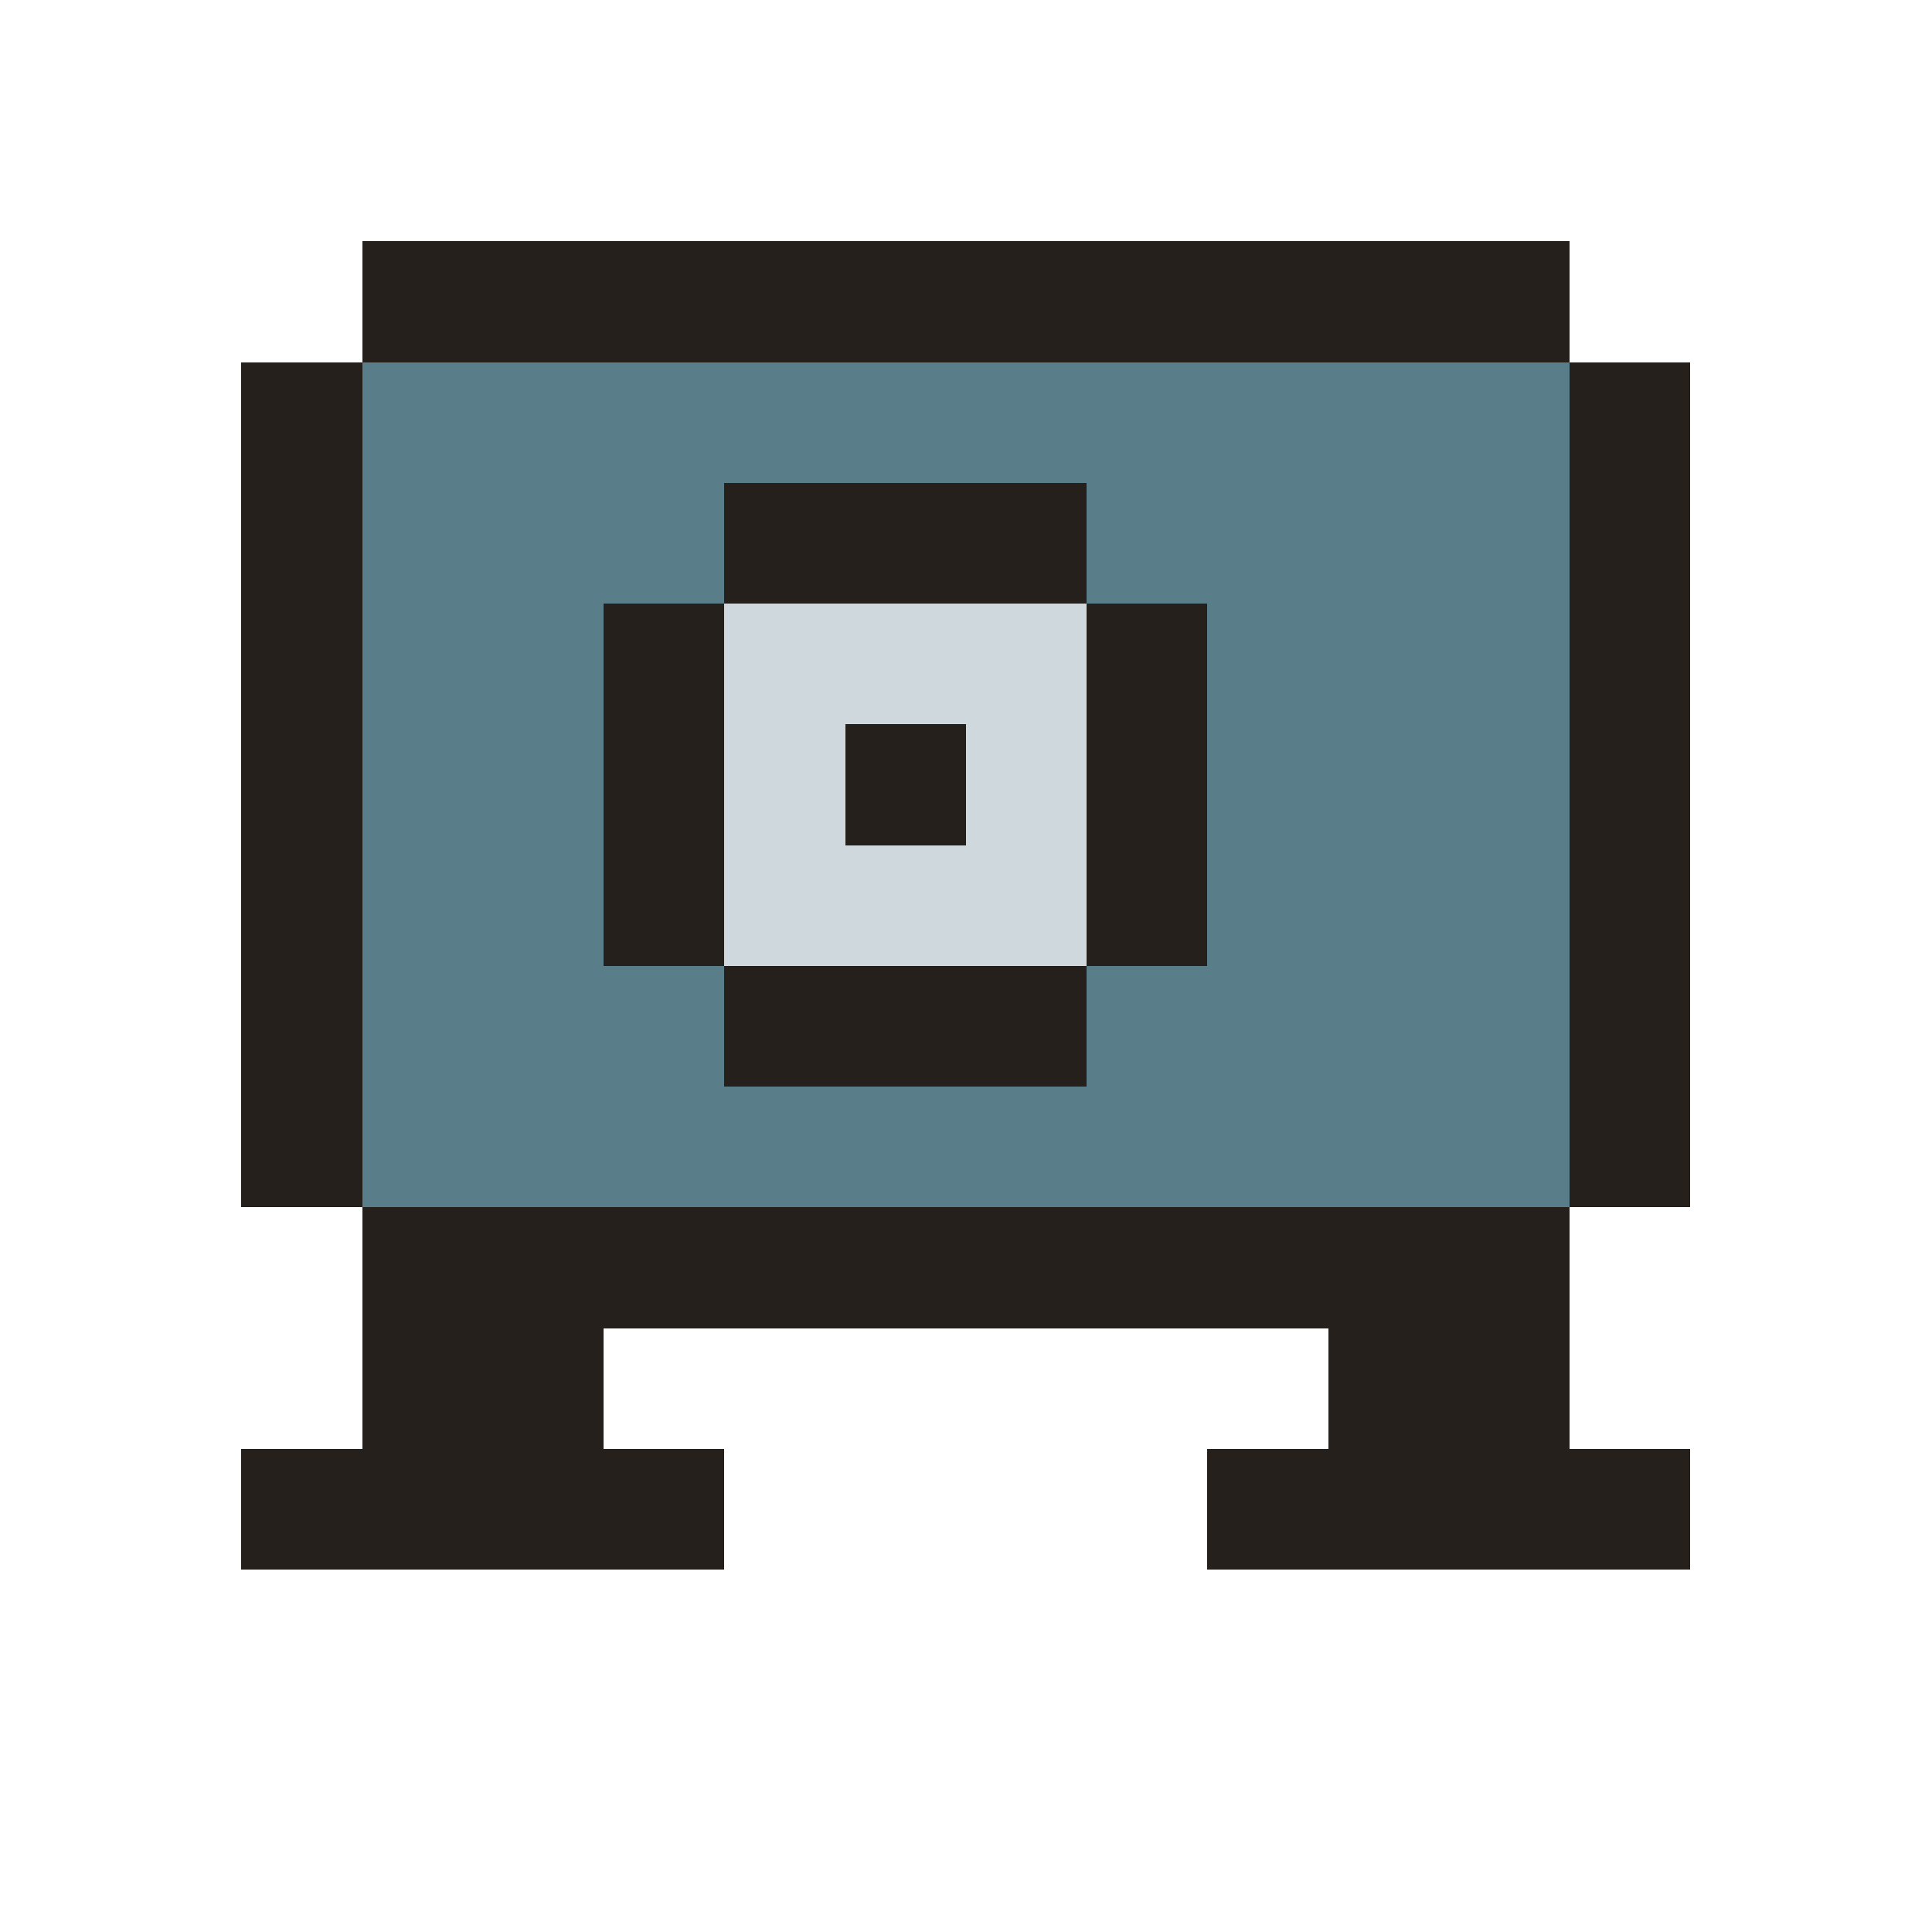
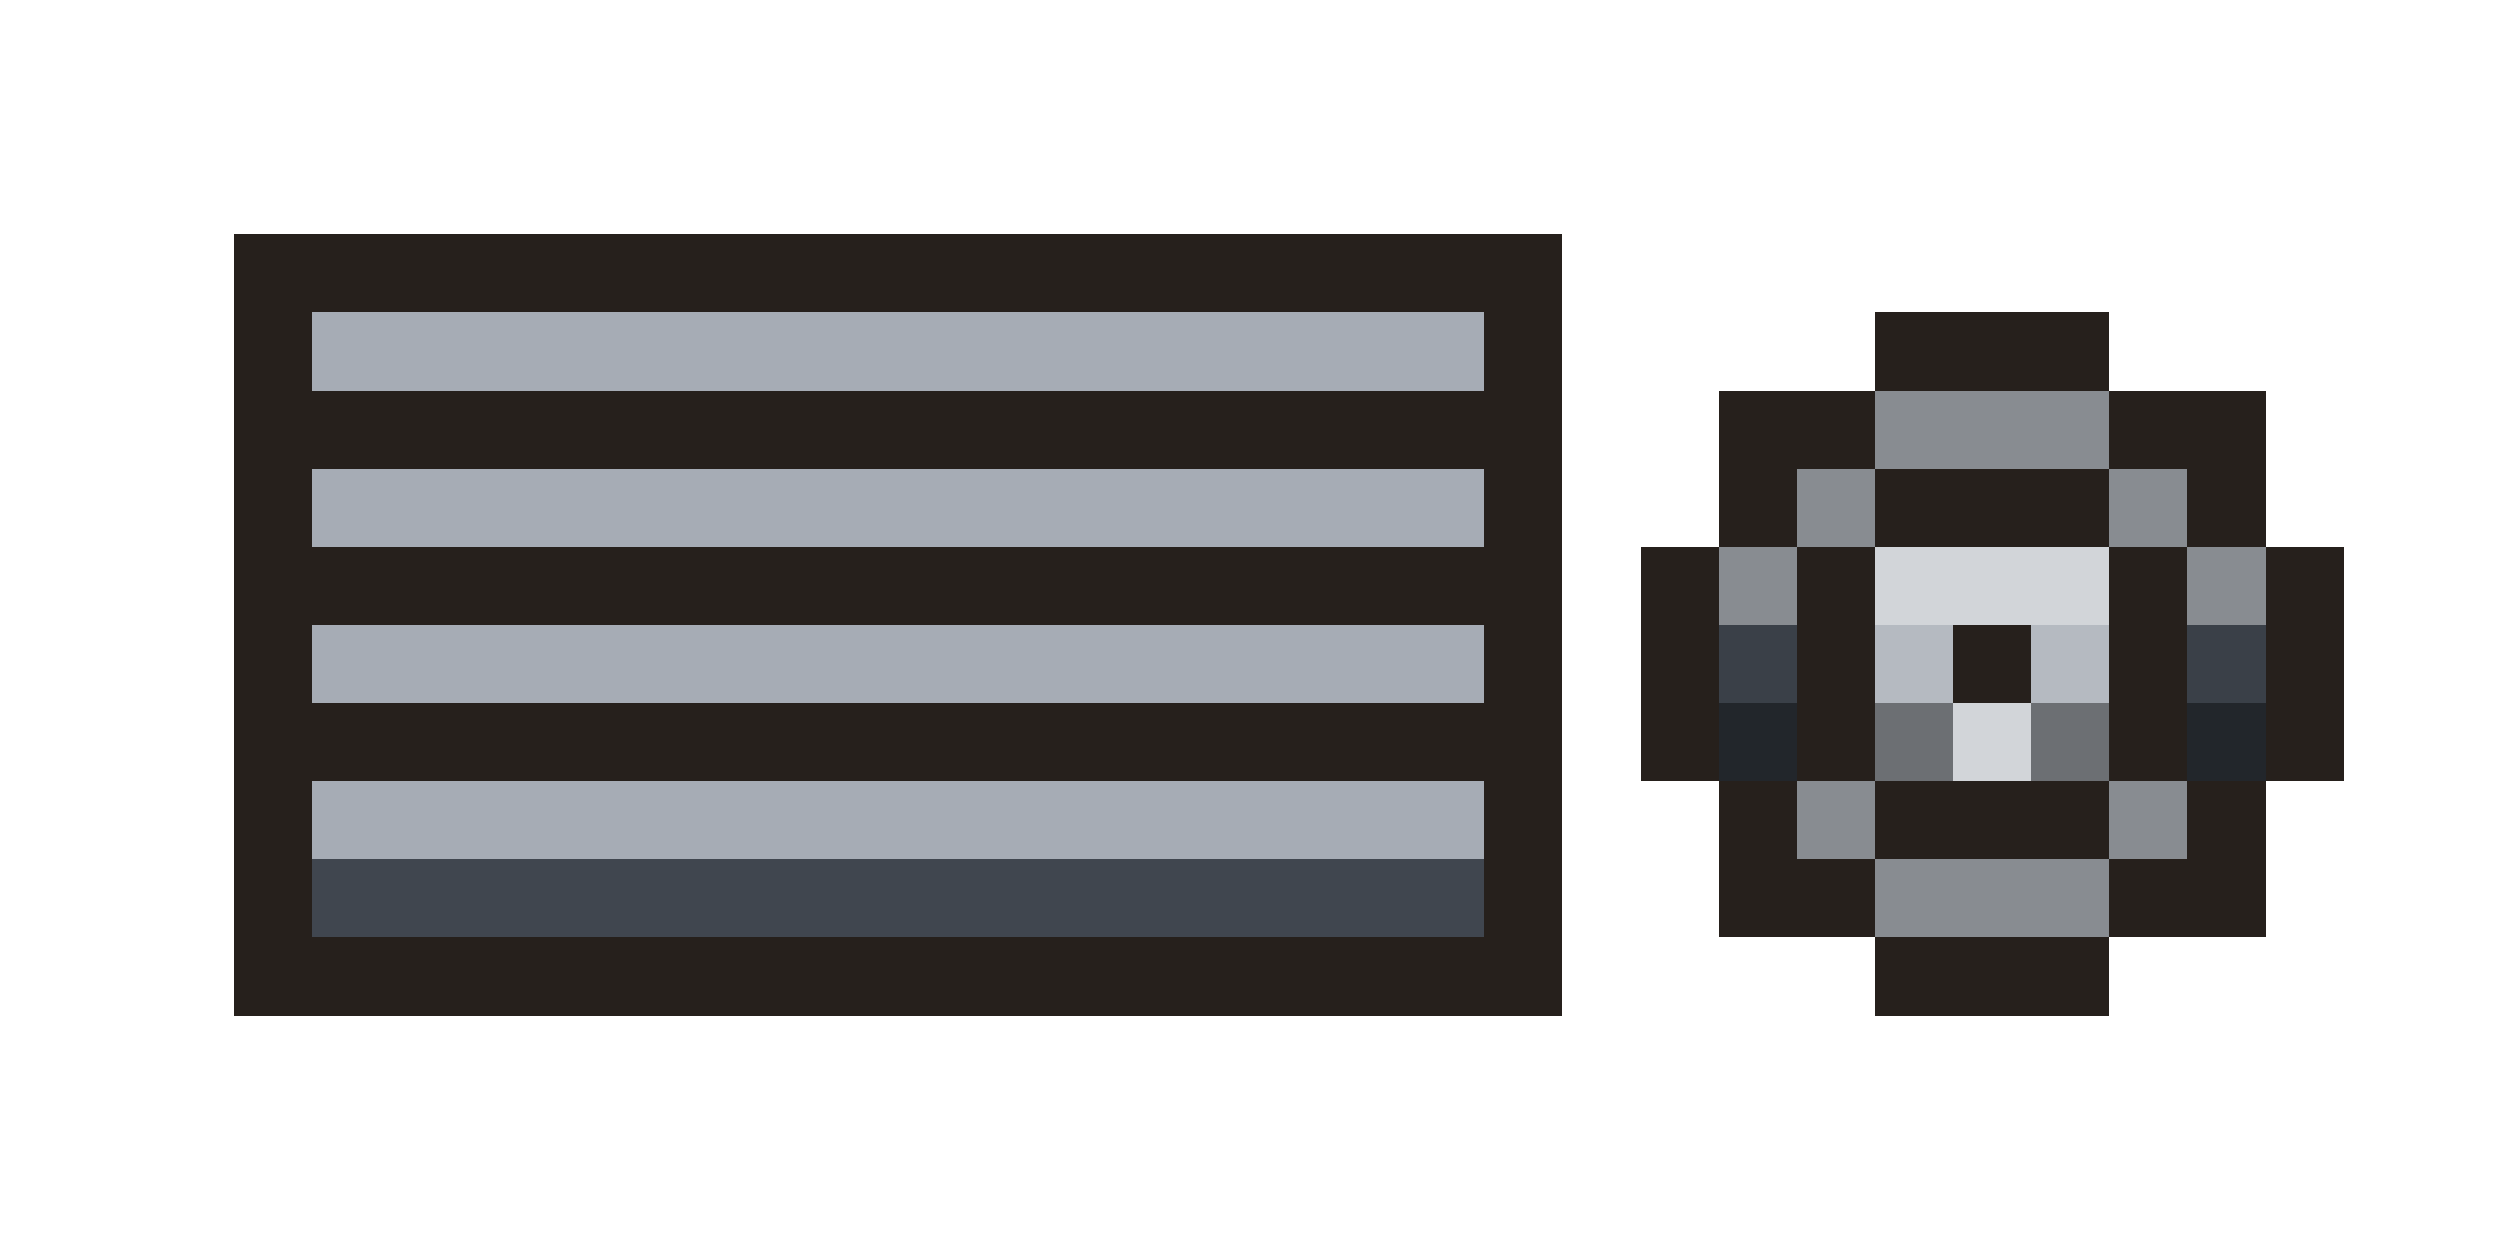
- <svg xmlns="http://www.w3.org/2000/svg" width="16" height="16" viewBox="0 0 16 16" shape-rendering="crispEdges">
-   <rect x="3" y="2" width="10" height="1" fill="#26201c" />
-   <rect x="2" y="3" width="1" height="1" fill="#26201c" />
-   <rect x="3" y="3" width="10" height="1" fill="#5a7d8a" />
-   <rect x="13" y="3" width="1" height="1" fill="#26201c" />
-   <rect x="2" y="4" width="1" height="1" fill="#26201c" />
-   <rect x="3" y="4" width="3" height="1" fill="#5a7d8a" />
-   <rect x="6" y="4" width="3" height="1" fill="#26201c" />
-   <rect x="9" y="4" width="4" height="1" fill="#5a7d8a" />
-   <rect x="13" y="4" width="1" height="1" fill="#26201c" />
-   <rect x="2" y="5" width="1" height="1" fill="#26201c" />
-   <rect x="3" y="5" width="2" height="1" fill="#5a7d8a" />
-   <rect x="5" y="5" width="1" height="1" fill="#26201c" />
-   <rect x="6" y="5" width="3" height="1" fill="#cfd8dc" />
-   <rect x="9" y="5" width="1" height="1" fill="#26201c" />
-   <rect x="10" y="5" width="3" height="1" fill="#5a7d8a" />
-   <rect x="13" y="5" width="1" height="1" fill="#26201c" />
-   <rect x="2" y="6" width="1" height="1" fill="#26201c" />
-   <rect x="3" y="6" width="2" height="1" fill="#5a7d8a" />
-   <rect x="5" y="6" width="1" height="1" fill="#26201c" />
-   <rect x="6" y="6" width="1" height="1" fill="#cfd8dc" />
-   <rect x="7" y="6" width="1" height="1" fill="#26201c" />
-   <rect x="8" y="6" width="1" height="1" fill="#cfd8dc" />
-   <rect x="9" y="6" width="1" height="1" fill="#26201c" />
-   <rect x="10" y="6" width="3" height="1" fill="#5a7d8a" />
-   <rect x="13" y="6" width="1" height="1" fill="#26201c" />
-   <rect x="2" y="7" width="1" height="1" fill="#26201c" />
-   <rect x="3" y="7" width="2" height="1" fill="#5a7d8a" />
-   <rect x="5" y="7" width="1" height="1" fill="#26201c" />
-   <rect x="6" y="7" width="3" height="1" fill="#cfd8dc" />
-   <rect x="9" y="7" width="1" height="1" fill="#26201c" />
-   <rect x="10" y="7" width="3" height="1" fill="#5a7d8a" />
-   <rect x="13" y="7" width="1" height="1" fill="#26201c" />
-   <rect x="2" y="8" width="1" height="1" fill="#26201c" />
-   <rect x="3" y="8" width="3" height="1" fill="#5a7d8a" />
-   <rect x="6" y="8" width="3" height="1" fill="#26201c" />
-   <rect x="9" y="8" width="4" height="1" fill="#5a7d8a" />
-   <rect x="13" y="8" width="1" height="1" fill="#26201c" />
-   <rect x="2" y="9" width="1" height="1" fill="#26201c" />
-   <rect x="3" y="9" width="10" height="1" fill="#5a7d8a" />
-   <rect x="13" y="9" width="1" height="1" fill="#26201c" />
-   <rect x="3" y="10" width="10" height="1" fill="#26201c" />
-   <rect x="3" y="11" width="2" height="1" fill="#26201c" />
-   <rect x="11" y="11" width="2" height="1" fill="#26201c" />
-   <rect x="2" y="12" width="4" height="1" fill="#26201c" />
-   <rect x="10" y="12" width="4" height="1" fill="#26201c" />
+ <svg xmlns="http://www.w3.org/2000/svg" width="32" height="16" viewBox="0 0 32 16" shape-rendering="crispEdges">
+   <rect x="3" y="3" width="17" height="1" fill="#26201c" />
+   <rect x="3" y="4" width="1" height="1" fill="#26201c" />
+   <rect x="4" y="4" width="15" height="1" fill="#a6acb5" />
+   <rect x="19" y="4" width="1" height="1" fill="#26201c" />
+   <rect x="24" y="4" width="3" height="1" fill="#26201c" />
+   <rect x="3" y="5" width="17" height="1" fill="#26201c" />
+   <rect x="22" y="5" width="2" height="1" fill="#26201c" />
+   <rect x="24" y="5" width="3" height="1" fill="#888c91" />
+   <rect x="27" y="5" width="2" height="1" fill="#26201c" />
+   <rect x="3" y="6" width="1" height="1" fill="#26201c" />
+   <rect x="4" y="6" width="15" height="1" fill="#a6acb5" />
+   <rect x="19" y="6" width="1" height="1" fill="#26201c" />
+   <rect x="22" y="6" width="1" height="1" fill="#26201c" />
+   <rect x="23" y="6" width="1" height="1" fill="#888c91" />
+   <rect x="24" y="6" width="3" height="1" fill="#26201c" />
+   <rect x="27" y="6" width="1" height="1" fill="#888c91" />
+   <rect x="28" y="6" width="1" height="1" fill="#26201c" />
+   <rect x="3" y="7" width="17" height="1" fill="#26201c" />
+   <rect x="21" y="7" width="1" height="1" fill="#26201c" />
+   <rect x="22" y="7" width="1" height="1" fill="#888c91" />
+   <rect x="23" y="7" width="1" height="1" fill="#26201c" />
+   <rect x="24" y="7" width="3" height="1" fill="#d2d5d9" />
+   <rect x="27" y="7" width="1" height="1" fill="#26201c" />
+   <rect x="28" y="7" width="1" height="1" fill="#888c91" />
+   <rect x="29" y="7" width="1" height="1" fill="#26201c" />
+   <rect x="3" y="8" width="1" height="1" fill="#26201c" />
+   <rect x="4" y="8" width="15" height="1" fill="#a6acb5" />
+   <rect x="19" y="8" width="1" height="1" fill="#26201c" />
+   <rect x="21" y="8" width="1" height="1" fill="#26201c" />
+   <rect x="22" y="8" width="1" height="1" fill="#3a4048" />
+   <rect x="23" y="8" width="1" height="1" fill="#26201c" />
+   <rect x="24" y="8" width="1" height="1" fill="#b5bac1" />
+   <rect x="25" y="8" width="1" height="1" fill="#26201c" />
+   <rect x="26" y="8" width="1" height="1" fill="#b5bac1" />
+   <rect x="27" y="8" width="1" height="1" fill="#26201c" />
+   <rect x="28" y="8" width="1" height="1" fill="#3a4048" />
+   <rect x="29" y="8" width="1" height="1" fill="#26201c" />
+   <rect x="3" y="9" width="17" height="1" fill="#26201c" />
+   <rect x="21" y="9" width="1" height="1" fill="#26201c" />
+   <rect x="22" y="9" width="1" height="1" fill="#22262b" />
+   <rect x="23" y="9" width="1" height="1" fill="#26201c" />
+   <rect x="24" y="9" width="1" height="1" fill="#6c6f73" />
+   <rect x="25" y="9" width="1" height="1" fill="#d2d5d9" />
+   <rect x="26" y="9" width="1" height="1" fill="#6c6f73" />
+   <rect x="27" y="9" width="1" height="1" fill="#26201c" />
+   <rect x="28" y="9" width="1" height="1" fill="#22262b" />
+   <rect x="29" y="9" width="1" height="1" fill="#26201c" />
+   <rect x="3" y="10" width="1" height="1" fill="#26201c" />
+   <rect x="4" y="10" width="15" height="1" fill="#a6acb5" />
+   <rect x="19" y="10" width="1" height="1" fill="#26201c" />
+   <rect x="22" y="10" width="1" height="1" fill="#26201c" />
+   <rect x="23" y="10" width="1" height="1" fill="#888c91" />
+   <rect x="24" y="10" width="3" height="1" fill="#26201c" />
+   <rect x="27" y="10" width="1" height="1" fill="#888c91" />
+   <rect x="28" y="10" width="1" height="1" fill="#26201c" />
+   <rect x="3" y="11" width="1" height="1" fill="#26201c" />
+   <rect x="4" y="11" width="15" height="1" fill="#40464f" />
+   <rect x="19" y="11" width="1" height="1" fill="#26201c" />
+   <rect x="22" y="11" width="2" height="1" fill="#26201c" />
+   <rect x="24" y="11" width="3" height="1" fill="#888c91" />
+   <rect x="27" y="11" width="2" height="1" fill="#26201c" />
+   <rect x="3" y="12" width="17" height="1" fill="#26201c" />
+   <rect x="24" y="12" width="3" height="1" fill="#26201c" />
</svg>
